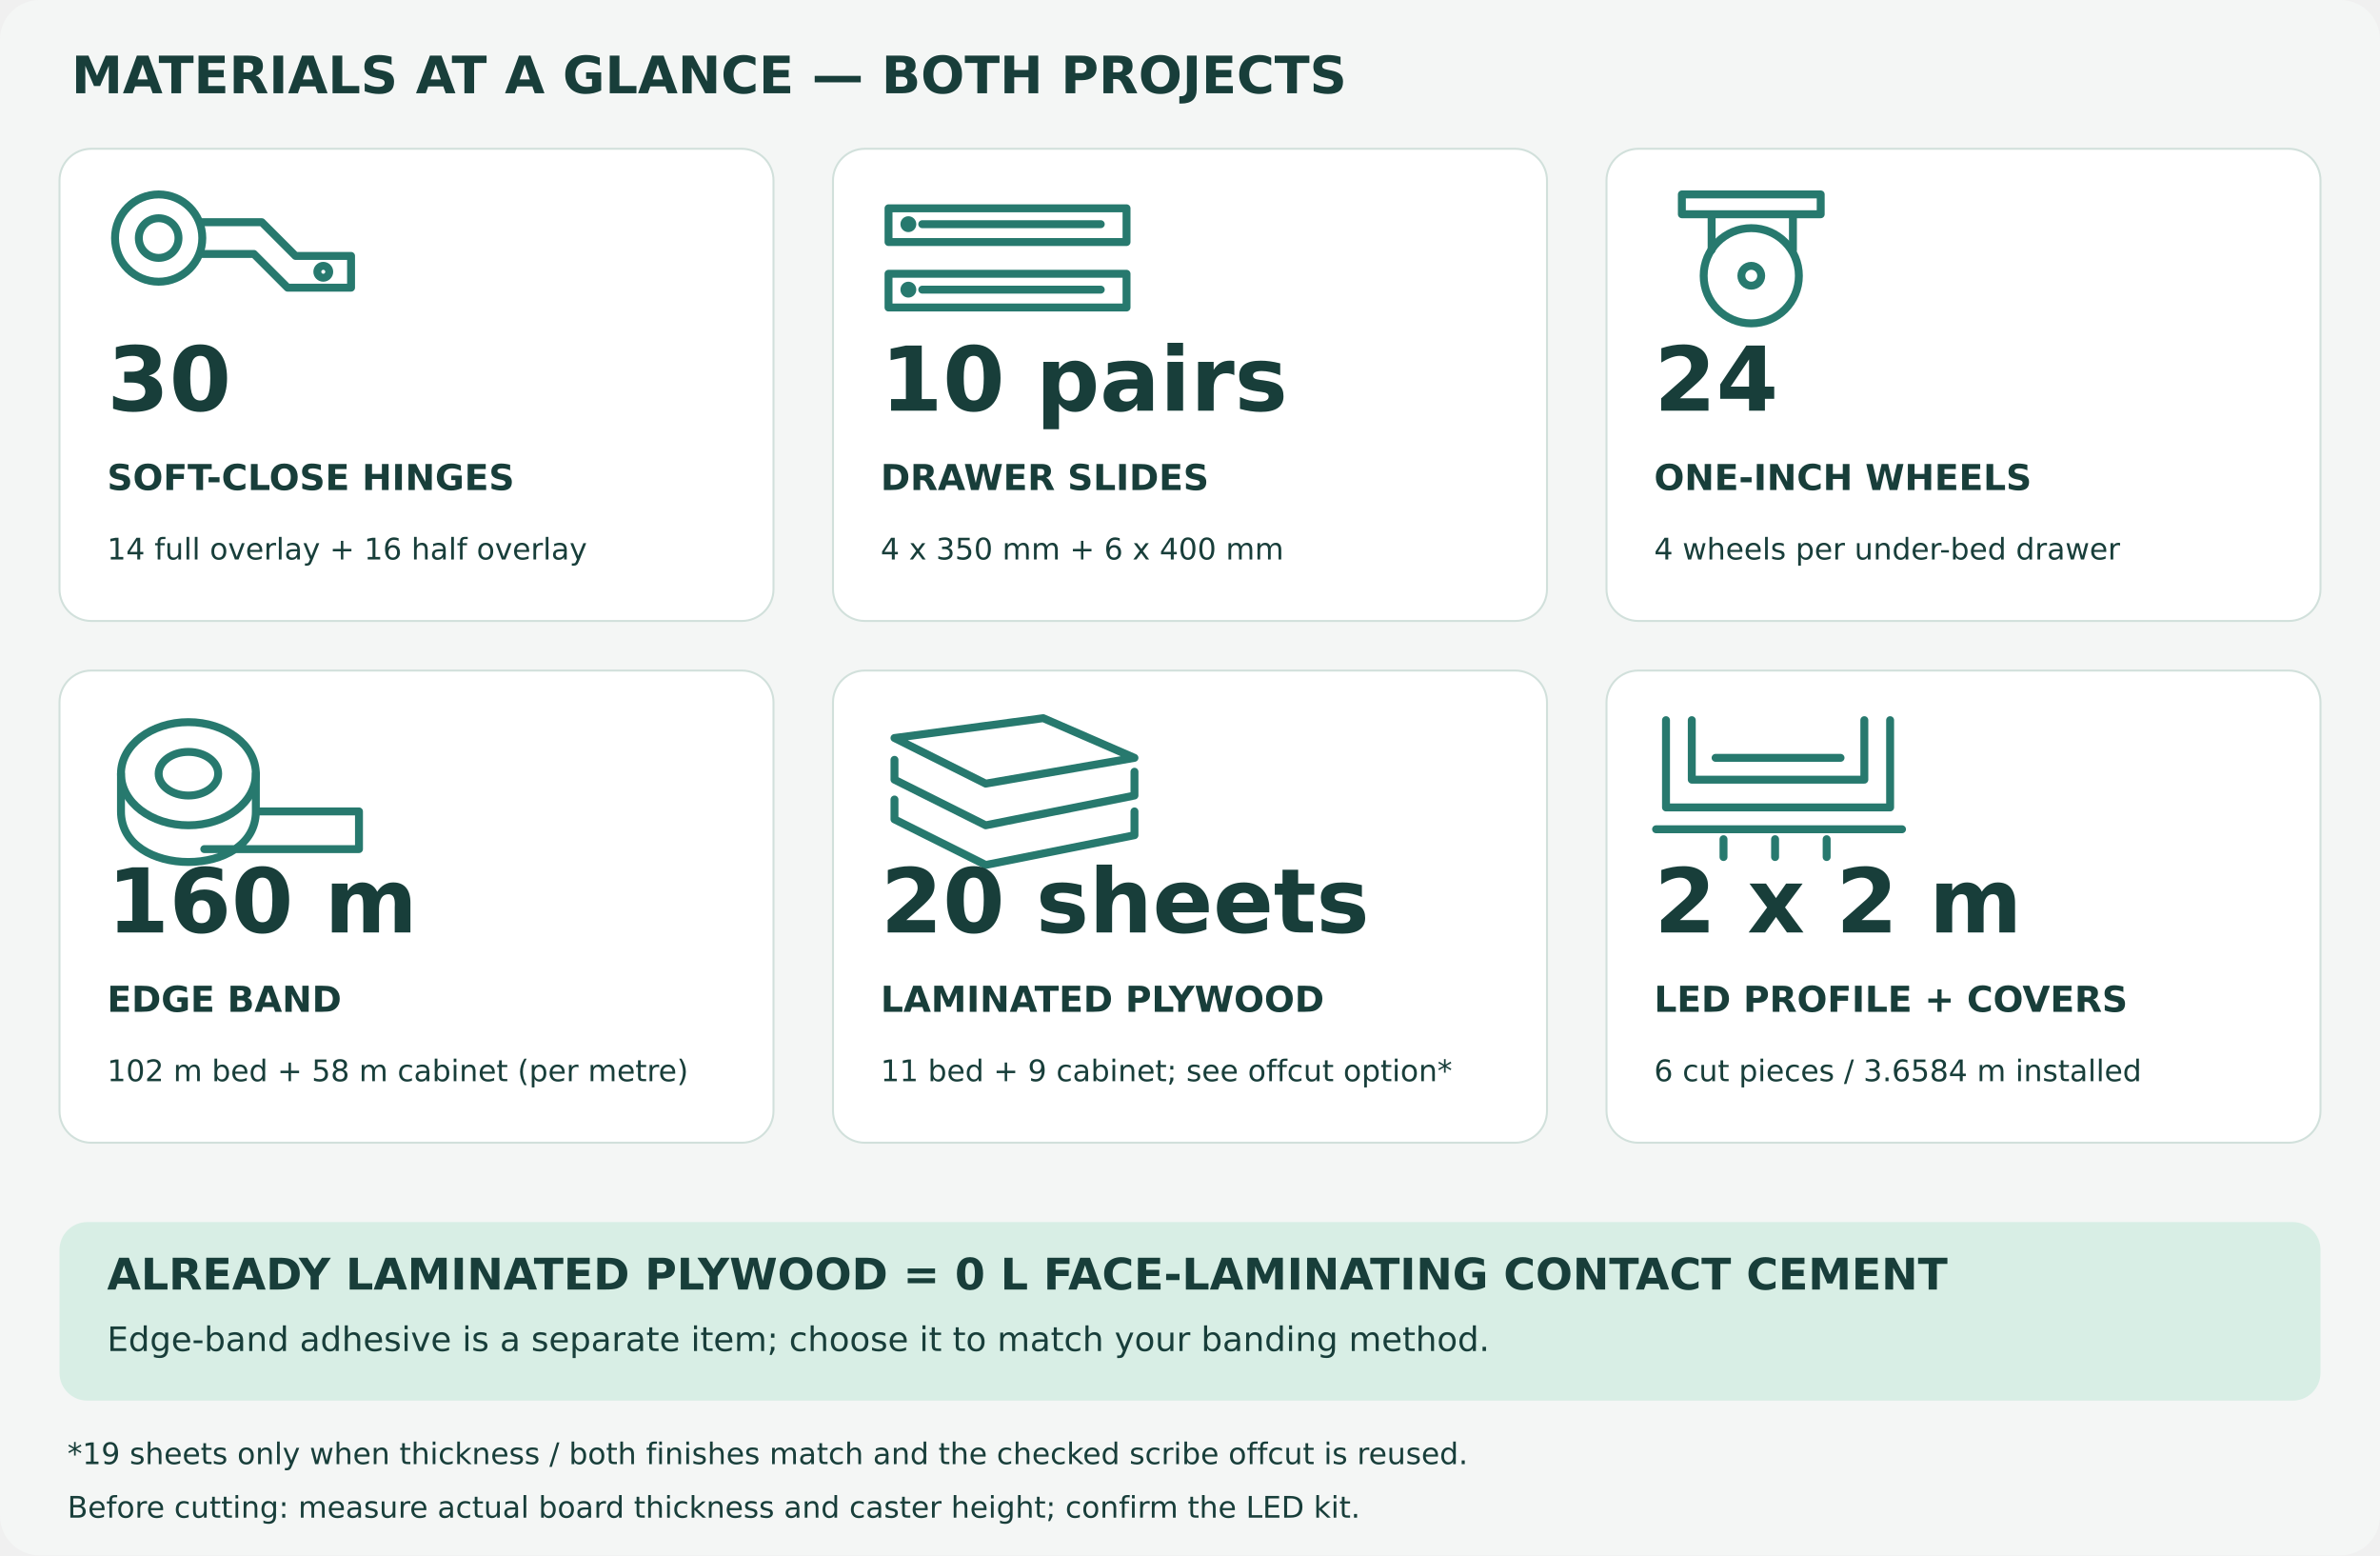
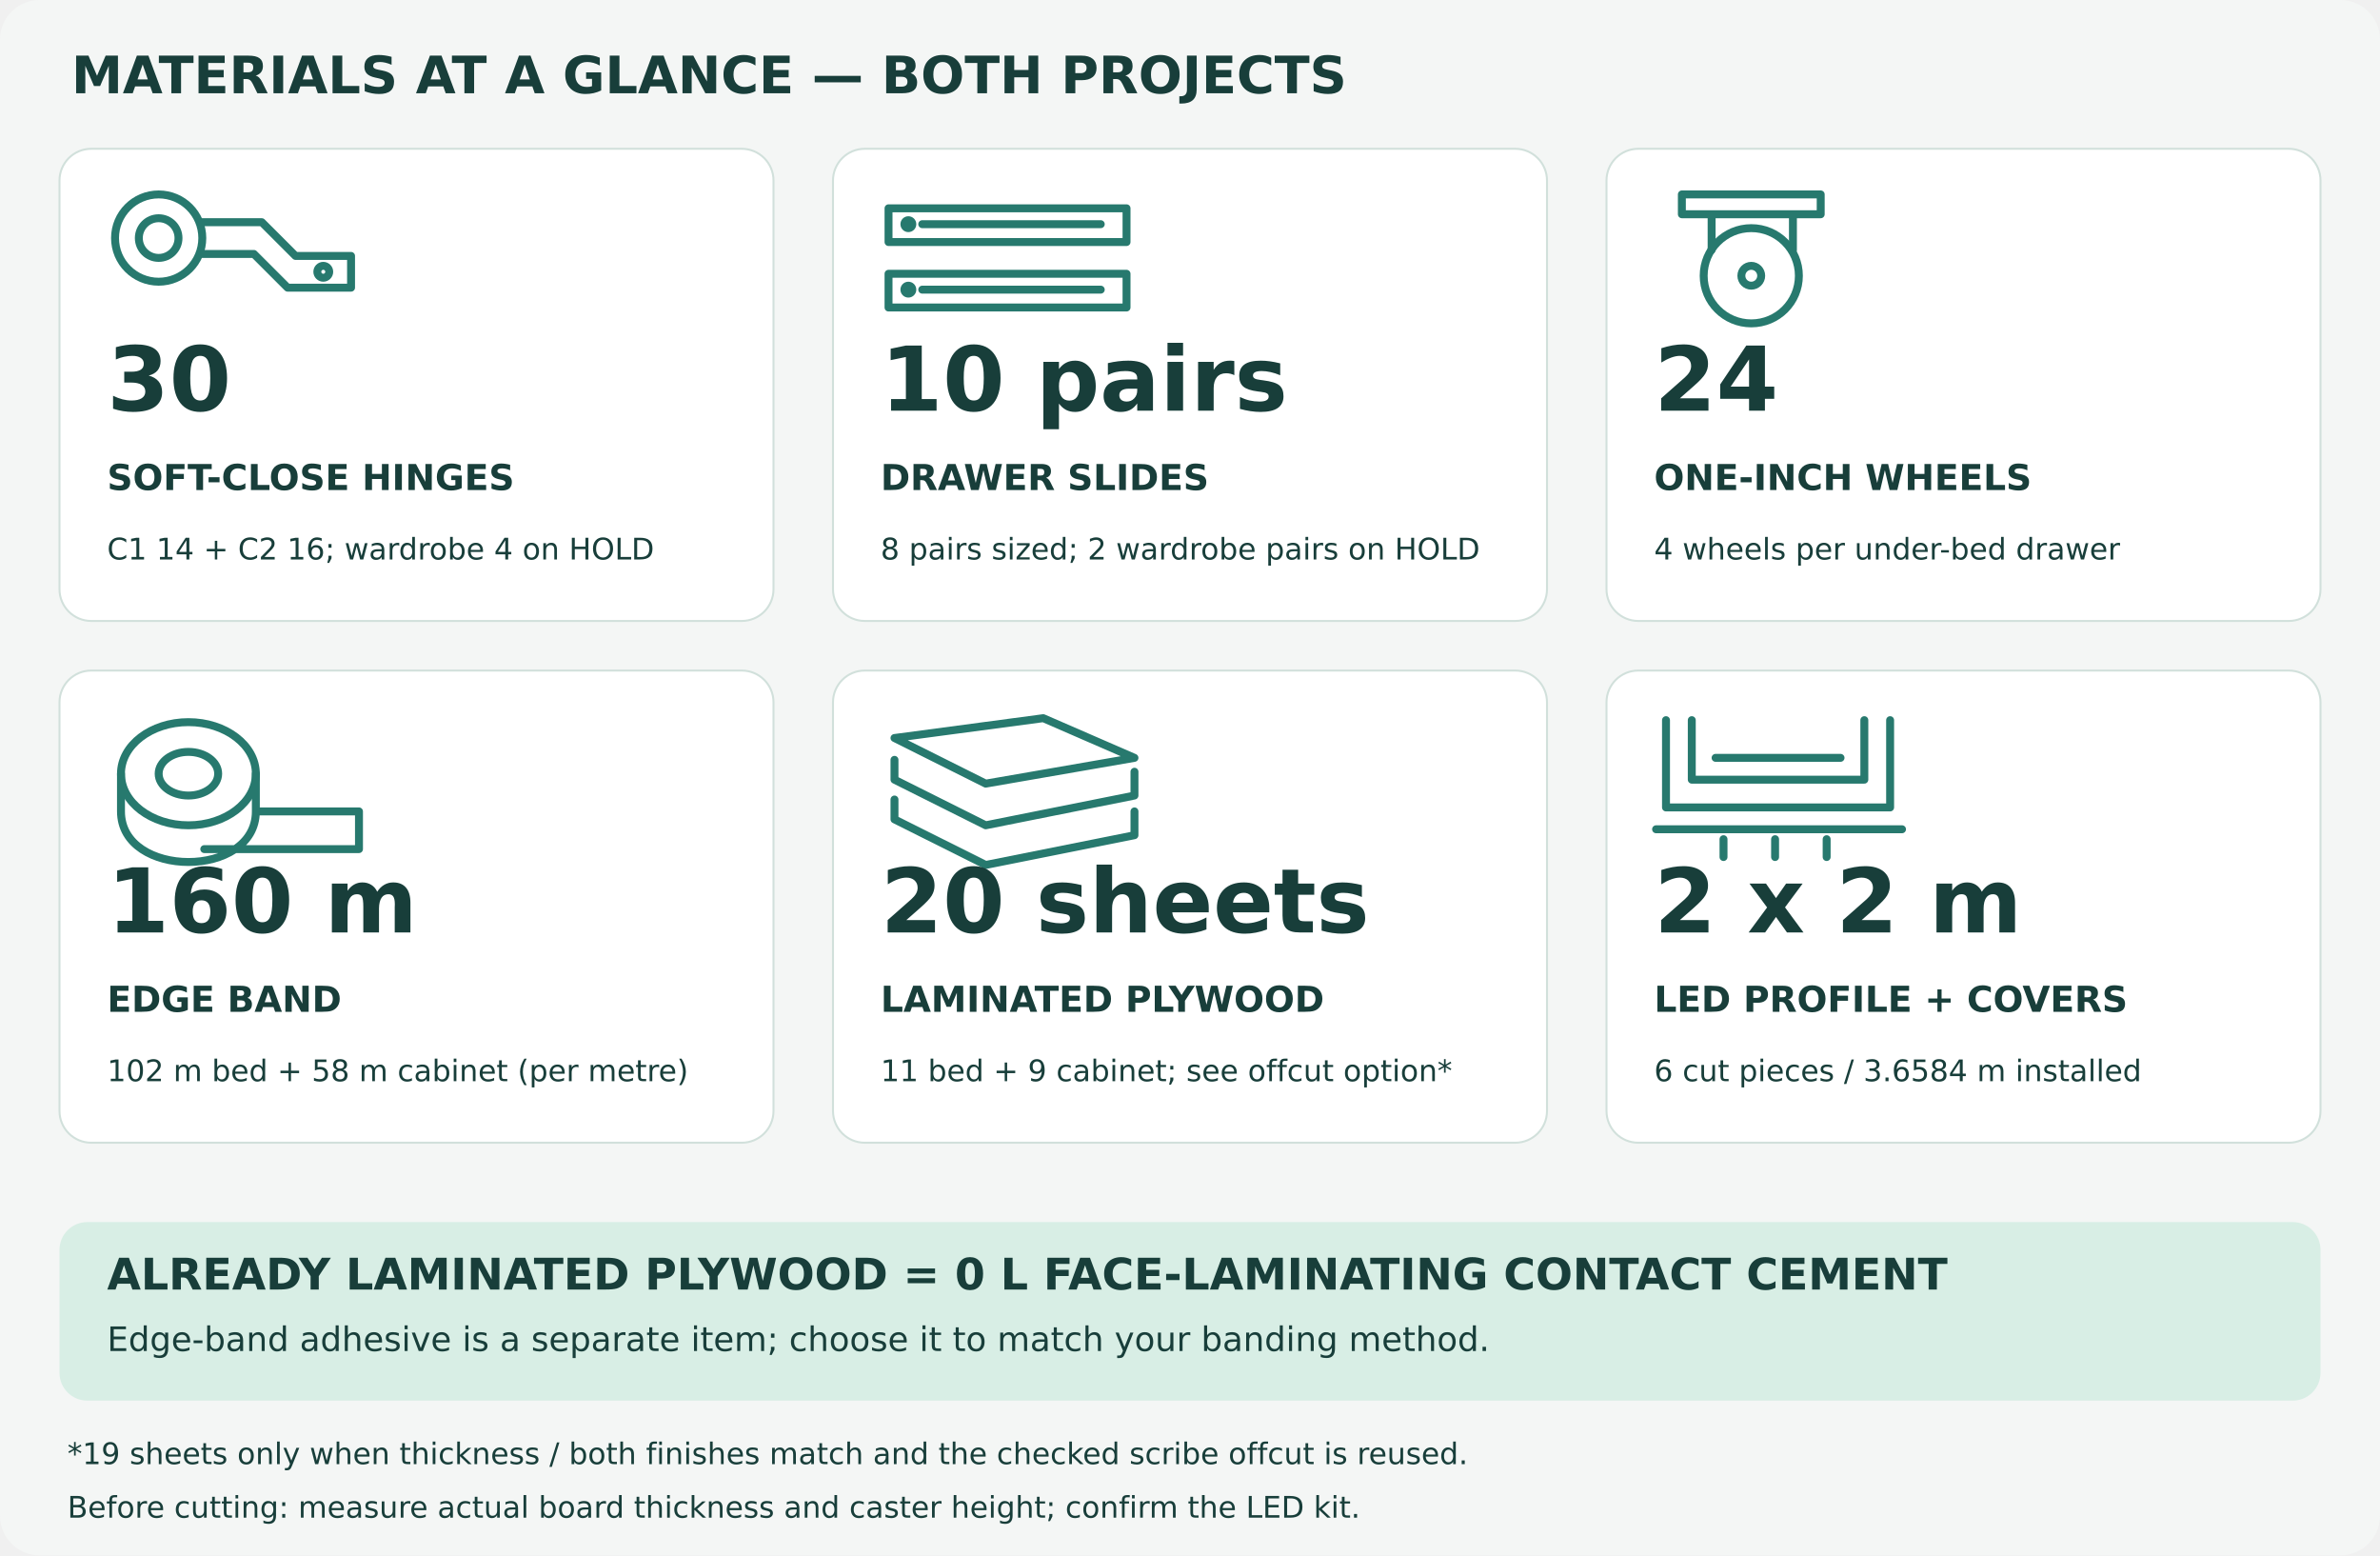
<svg xmlns="http://www.w3.org/2000/svg" width="1200" height="784" viewBox="0 0 1200 784">
  <rect width="1200" height="784" rx="20" fill="#f4f6f5" />
  <style>text{font-family:DejaVu Sans,sans-serif;fill:#183e3a}.qty{font-size:45px;font-weight:bold}.label{font-size:18px;font-weight:bold}.note{font-size:15px}.icon{stroke:#27796e;stroke-width:4;fill:none;stroke-linecap:round;stroke-linejoin:round}</style>
  <text x="36" y="47" font-size="26" font-weight="bold">MATERIALS AT A GLANCE — BOTH PROJECTS</text>
  <rect x="30" y="75" width="360" height="238" rx="16" fill="white" stroke="#d1e0db" />
  <g class="icon" transform="translate(55,95)">
    <circle cx="25" cy="25" r="22" />
    <circle cx="25" cy="25" r="10" />
    <path d="M47 17h30l17 17h28v16H90L73 33H47" />
    <circle cx="108" cy="42" r="3" />
  </g>
  <text x="54" y="207" class="qty">30</text>
  <text x="54" y="247" class="label">SOFT-CLOSE HINGES</text>
-   <text x="54" y="282" class="note">14 full overlay + 16 half overlay</text>
+   <text x="54" y="282" class="note">C1 14 + C2 16; wardrobe 4 on HOLD</text>
  <rect x="420" y="75" width="360" height="238" rx="16" fill="white" stroke="#d1e0db" />
  <g class="icon" transform="translate(445,95)">
    <path d="M3 10h120v17H3z M3 43h120v17H3z M20 18h90 M20 51h90" />
    <circle cx="13" cy="18" r="2" />
    <circle cx="13" cy="51" r="2" />
  </g>
  <text x="444" y="207" class="qty">10 pairs</text>
  <text x="444" y="247" class="label">DRAWER SLIDES</text>
-   <text x="444" y="282" class="note">4 x 350 mm + 6 x 400 mm</text>
+   <text x="444" y="282" class="note">8 pairs sized; 2 wardrobe pairs on HOLD</text>
  <rect x="810" y="75" width="360" height="238" rx="16" fill="white" stroke="#d1e0db" />
  <g class="icon" transform="translate(835,95)">
    <path d="M13 3h70v10H13z M28 14v17 M69 14v17" />
    <circle cx="48" cy="44" r="24" />
    <circle cx="48" cy="44" r="5" />
  </g>
  <text x="834" y="207" class="qty">24</text>
  <text x="834" y="247" class="label">ONE-INCH WHEELS</text>
  <text x="834" y="282" class="note">4 wheels per under-bed drawer</text>
  <rect x="30" y="338" width="360" height="238" rx="16" fill="white" stroke="#d1e0db" />
  <g class="icon" transform="translate(55,358)">
    <ellipse cx="40" cy="32" rx="34" ry="26" />
    <ellipse cx="40" cy="32" rx="15" ry="11" />
    <path d="M6 32v19c0 34 68 34 68 0V32 M74 51h52v19H48" />
  </g>
  <text x="54" y="470" class="qty">160 m</text>
  <text x="54" y="510" class="label">EDGE BAND</text>
  <text x="54" y="545" class="note">102 m bed + 58 m cabinet (per metre)</text>
  <rect x="420" y="338" width="360" height="238" rx="16" fill="white" stroke="#d1e0db" />
  <g class="icon" transform="translate(445,358)">
    <path d="M6 14l75-10 46 20-75 13z M6 25v10l46 23 75-15V31 M6 45v10l46 23 75-15V51" />
  </g>
  <text x="444" y="470" class="qty">20 sheets</text>
  <text x="444" y="510" class="label">LAMINATED PLYWOOD</text>
  <text x="444" y="545" class="note">11 bed + 9 cabinet; see offcut option*</text>
  <rect x="810" y="338" width="360" height="238" rx="16" fill="white" stroke="#d1e0db" />
  <g class="icon" transform="translate(835,358)">
    <path d="M5 5v44h113V5 M18 5v30h87V5 M0 60h124" />
    <path d="M30 24h63" />
    <path d="M34 65v9 M60 65v9 M86 65v9" />
  </g>
  <text x="834" y="470" class="qty">2 x 2 m</text>
  <text x="834" y="510" class="label">LED PROFILE + COVERS</text>
  <text x="834" y="545" class="note">6 cut pieces / 3.6584 m installed</text>
  <rect x="30" y="616" width="1140" height="90" rx="14" fill="#d8eee5" />
  <text x="54" y="650" font-size="22" font-weight="bold">ALREADY LAMINATED PLYWOOD = 0 L FACE-LAMINATING CONTACT CEMENT</text>
  <text x="54" y="681" font-size="17">Edge-band adhesive is a separate item; choose it to match your banding method.</text>
  <text x="34" y="738" class="note">*19 sheets only when thickness / both finishes match and the checked scribe offcut is reused.</text>
  <text x="34" y="765" class="note">Before cutting: measure actual board thickness and caster height; confirm the LED kit.</text>
</svg>
